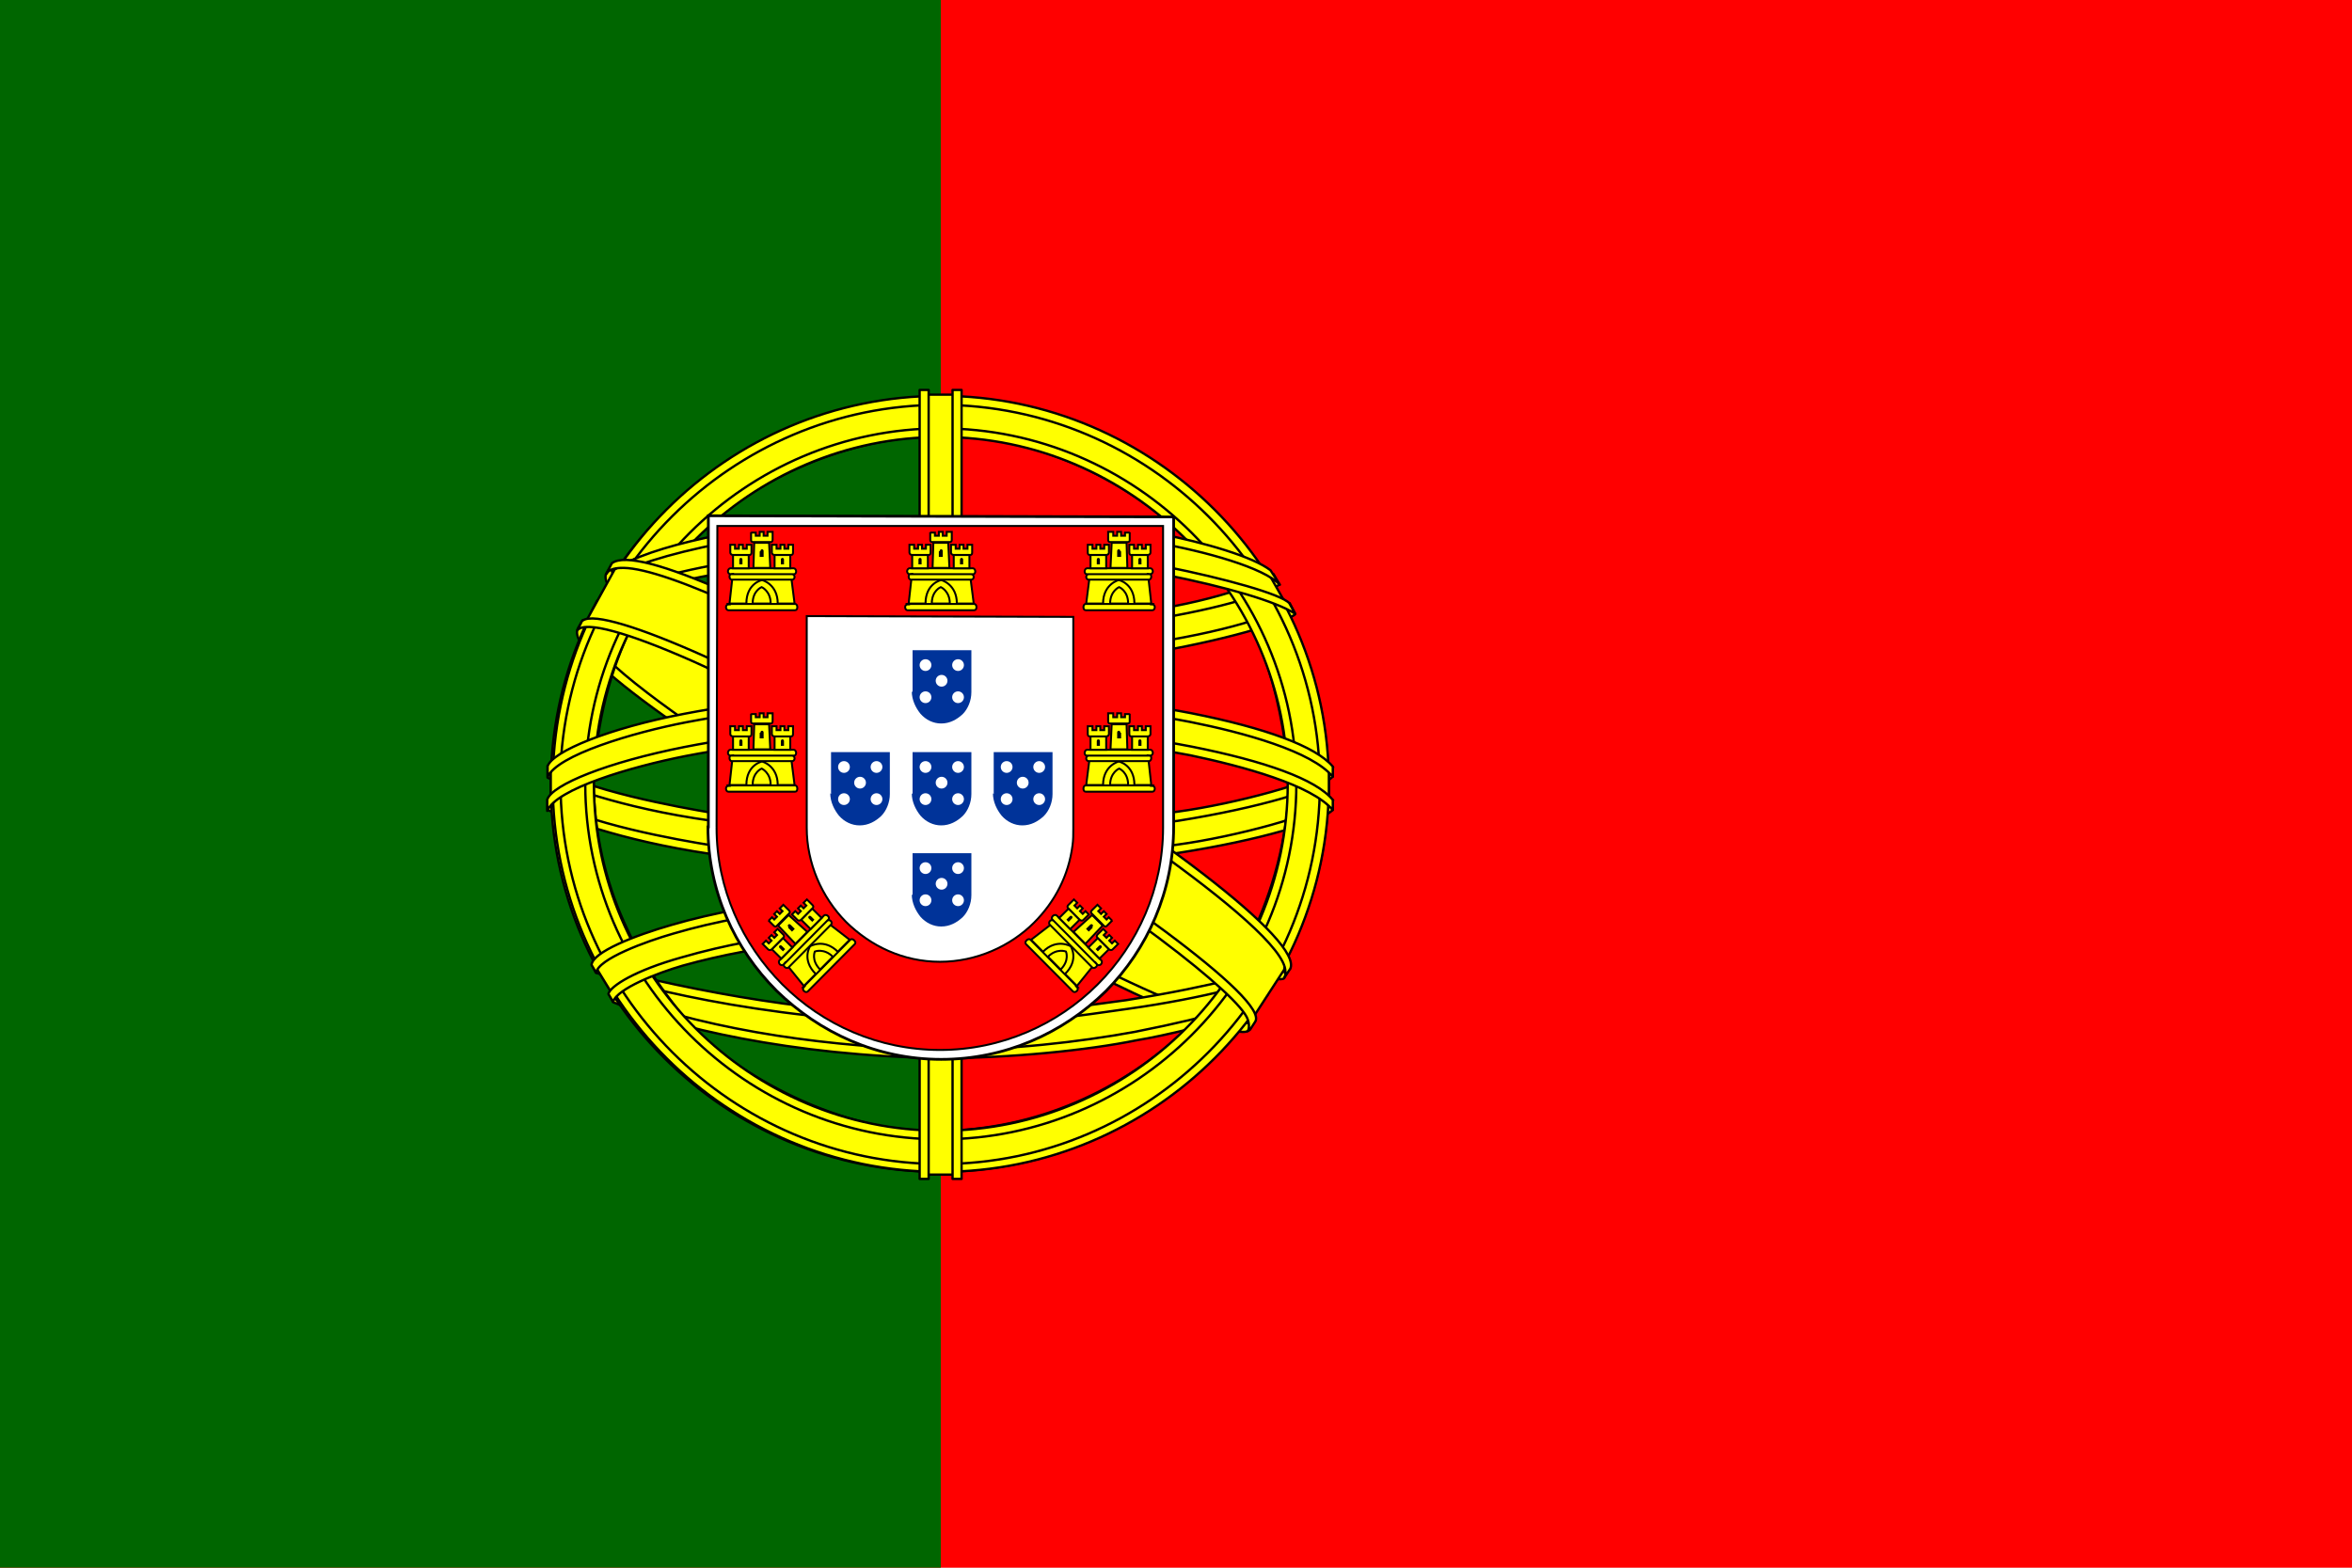
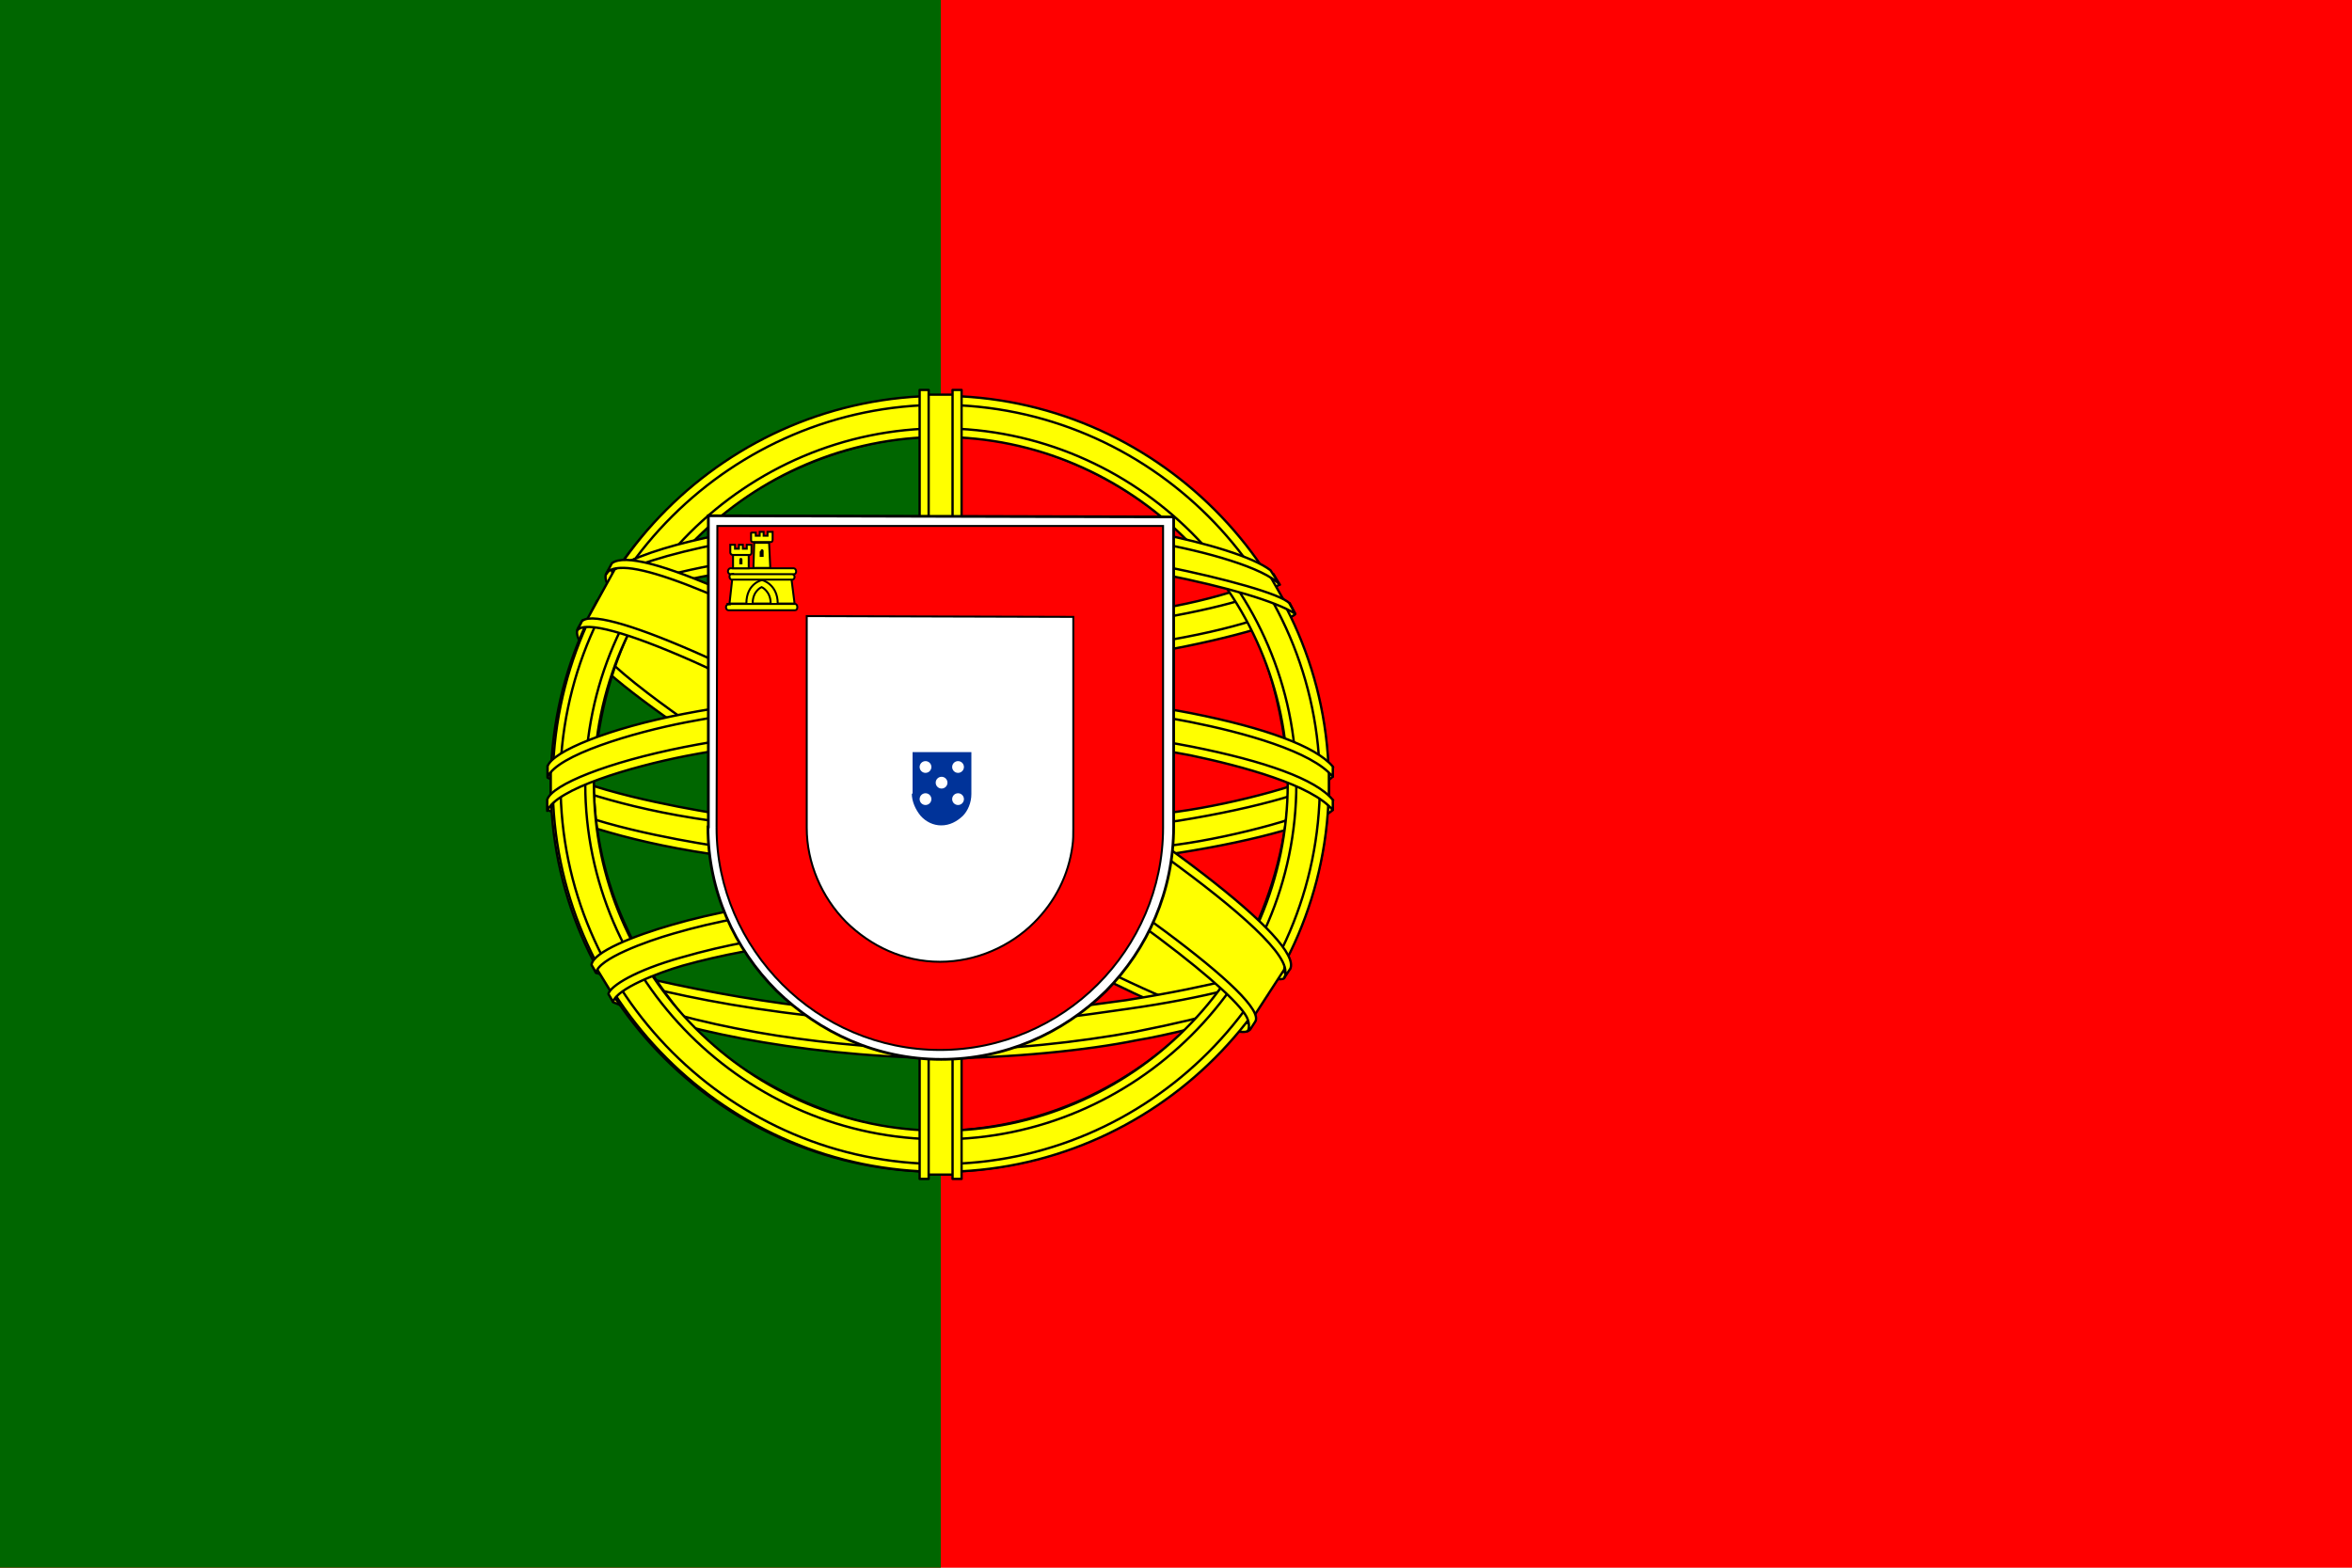
<svg xmlns="http://www.w3.org/2000/svg" xmlns:xlink="http://www.w3.org/1999/xlink" width="240" height="160" viewBox="0 0 600 400">
  <path fill="red" d="M0 0h600v400H0z" />
  <path fill="#060" d="M0 0h240v400H0z" />
  <g fill="#ff0" fill-rule="evenodd" stroke="#000" stroke-width=".6" stroke-linecap="round" stroke-linejoin="round">
    <path d="M318.2 262c-30.2-1-168.7-87.3-169.6-101l7.6-13c13.7 20 155.4 104.2 169.3 101.2l-7.3 12.8" />
    <path d="M154.6 146.4c-2.7 7.3 36 31.3 83 59.8 46.6 28.4 87 46 90 43.4 0-.3 1.4-2.5 1.3-2.5-.7 1-2 1.2-4.2.6-12.6-3.6-45.5-18.8-86.3-43.5-40.8-24.6-76.3-47.4-81.8-57-.4-.8-.7-2-.6-3l-1.2 2-.2.4zm164.4 116c-.6 1-1.5 1-3.3.8-11.3-1.3-45.6-18-86.2-42.2-47.2-28.3-86.2-54-82-60.8l1.2-2h.2c-4 11.5 77 57.7 81.6 60.6 46.7 29 86 46 89.6 41.5l-1.3 2zM240.2 169.2c30.2-.2 67.5-4 89-12.7l-4.6-7.5c-12.7 7-50.2 11.7-84.7 12.4-40.8-.4-69.6-4.2-84-14l-4.4 8c26.5 11.3 53.7 13.7 88.6 13.8" />
    <path d="M330.4 156.7c-.7 1.2-14.7 6-35.3 9.6-14 2-32.2 4-55 4-21.6 0-39.2-1.6-52.6-3.4-21.7-3.5-33-8.2-37-10l1-2c12 4.8 23.2 7.7 36.3 9.7 13.3 1.8 30.8 3.3 52.3 3.3 22.7 0 40.7-2 54.6-4 21.2-3.4 32.7-7.8 34.3-10l1.4 2.7zm-4-7.6c-2.3 2-13.7 6-33.8 9.2-13.5 2-30.5 3.6-52.3 3.7-20.7 0-37.6-1.5-50.5-3.4-20.4-2.7-31.3-7.5-35.2-9l1.2-2c3 1.7 13.5 6 34.2 8.8 12.8 1.8 29.7 3.2 50.3 3.2 21.7 0 38.5-1.8 52-3.7 20-3 31-8 32.6-9.4l1.4 2.5zM141 205.8c18.5 10 59.8 15 99 15.4 35.5 0 81.8-5.4 99.2-14.6l-.5-10c-5.4 8.4-55 16.6-99.2 16.2-44-.3-85-7-98.7-16v9" />
    <path d="M340 204.2v2.4c-2.5 3-18.8 7.8-39.3 11-15.6 2.5-36 4.3-61.3 4.3-24 0-43.2-1.8-58-4-23.7-3.5-38.7-9.5-41.7-11.3V204c9 6 33.6 10.4 42 11.7 14.7 2.3 33.8 4 57.7 4 25.2 0 45.5-1.8 61-4.2 14.7-2 35.6-7.6 39.7-11.3zm0-8.5v2.4c-2.5 3.2-18.8 8-39.3 11.3-15.6 2.3-36 4-61.3 4-24 0-43.2-1.6-58-4-23.6-3.3-38.7-9.3-41.7-11v-3c9 6.2 33.7 10.6 42 12 14.7 2.2 33.8 4 57.7 4 25.2 0 45.5-2 61-4.3 14.7-2 35.6-7.6 39.7-11.3zM240 260.3c-42.8-.2-79.4-11.6-87.2-13.5l5.7 8.8c13.6 5.8 49.4 14.3 82 13.4 32.4-1 60.8-3.5 80.8-13.2l6-9.2c-13.7 6.4-60.2 13.7-87.2 13.7" />
    <path d="M323.3 253.7l-2.6 4c-9.4 3.2-24.3 6.7-30.6 7.7-12.7 2.6-32.6 4.6-50.2 4.6-38-.6-69-8-83.5-14.3l-1-2v-.3l2 .7c26 9.4 55 13 82.7 13.8 17.6 0 35-2 49.3-4.6 21.8-4.3 30.6-7.6 33.3-9l.7-.5zm5-8.3c-.6 1.2-1.2 2.3-2 3.4-5 1.8-18.6 5.8-38.5 8.6-13.2 1.8-21.4 3.5-47.5 4-49-1.2-80.8-10.8-88.3-13.2l-1-2c28.3 7.3 57.3 12.5 89.3 13 24-.5 34-2.3 47-4 23.4-3.7 35-7.5 38.7-8.6l-.2-.2 2.5-1z" />
    <path d="M328.8 197.8c.2 28-14.2 53.3-25.8 64.5-16.4 15.7-38.2 26-63.6 26.3-28.4.6-55-18-62.3-26-14-16-25.3-36-25.7-63.3 1.7-30.7 13.8-52 31.3-66.8s40.7-21.8 60-21.3c22.4.6 48.6 11.6 66.6 33.4 11.8 14.2 17 29.7 19.6 53.2zm-89.2-96.4c54.5 0 99.3 44.4 99.3 98.7S294 299 239.5 299s-99-44.3-99-98.7 44.6-98.6 99-98.6" />
    <path d="M240 101c54.4 0 99 44.6 99 99 0 54.6-44.6 99-99 99-54.6 0-99-44.4-99-99s44.4-99 99-99zm-97 99c0 53.4 43.8 97 97 97 53 0 96.7-43.6 96.7-97 0-53.2-43.7-96.7-96.8-96.7s-97 43.5-97 96.8z" />
    <path d="M240 109.3c49.7 0 90.7 40.8 90.7 90.7 0 50-41 90.7-90.7 90.7S149.3 250 149.3 200s41-90.7 90.7-90.7zM151.5 200c0 48.7 40 88.5 88.5 88.5s88.5-39.8 88.5-88.5-40-88.5-88.5-88.5-88.5 39.8-88.5 88.5z" />
    <path d="M244 100.7h-8.5v199h8.5z" />
    <path d="M243 99.5h2.3v201.3H243V99.5zm-8.3 0h2.2v201.3h-2.3V99.5z" />
    <path d="M339 204v-7.4l-6-5.6-34-9-49-5-59 3-42 10-8.5 6.3v7.3L162 194l51-8h49l36 4 25 6z" />
    <path d="M240 184.8c23.3 0 46 2.2 64 5.7 18.6 3.7 31.7 8.3 36 13.6v2.6c-5.3-6.4-23-11.2-36.4-14-18-3.4-40.4-5.6-63.7-5.6-24.6 0-47.4 2.4-65 5.8-14.2 2.8-33 8.4-35.3 14V204c1.3-3.8 15.3-9.5 35-13.4 17.7-3.5 40.6-5.8 65.3-5.8zm0-8.5c23.3 0 46 2.2 64 5.7 18.6 3.7 31.7 8.4 36 13.6v2.6c-5.3-6.5-22.8-11.3-36.4-14-18-3.5-40.4-5.7-63.6-5.7-24.6 0-47.3 2.4-65 5.8-13.5 2.6-33 8.4-35.3 14v-2.8c1.3-3.8 15.6-9.7 35-13.4 17.7-3.4 40.6-5.7 65.3-5.7zm-.5-43.3c36.8-.2 69 5 83.7 12.6l5.3 9.3c-12.7-7-47.4-14-89-13-33.8.2-70 3.7-88 13.4l6.3-10.8c15-7.7 50-11.6 81.7-11.6" />
    <path d="M240 140.6c21 0 41.3 1.2 57.4 4 15 3 29.4 7 31.5 9.3l1.5 2.7c-5-3.2-17.4-6.8-33.4-10-16-3-36.2-4-57-3.8-23.8-.2-42.2 1-58 3.8-16.8 3-28.4 7.6-31.2 9.7l1.5-3c5.6-2.8 14.4-6.2 29.2-9 16.4-3 35-3.8 58.5-4zm0-8.5c20 0 40 1.2 55.4 4 12.2 2.4 24.3 6 28.7 9.4l2.4 3.7c-4-4.3-18.8-8.5-32-10.8-15.3-2.7-34.3-3.7-54.4-4-21 .2-40.7 1.5-55.8 4.2-14.4 2.8-23.8 6-27.7 8.6l2-3c5.5-3 14.3-5.6 25.4-7.8 15-2.7 34.7-4 56-4zm49 109.3c-18-3.4-36.3-4-49-3.8-61.5.7-81.3 12.6-83.7 16.2l-4.6-7.5c15.6-11.3 49-17.6 88.6-17 20.5.3 38.2 1.7 53 4.6l-4.2 7.5" />
    <path d="M239.6 236.5c17 .2 33.8 1 50 4l-1.2 2c-15-2.8-31-3.8-48.8-3.7-22.6-.2-45.5 2-65.5 7.6-6.2 1.8-16.6 5.8-17.7 9.2l-1.2-2c.5-2 6.8-6 18.6-9.3 22.8-6.6 44.2-7.7 66-7.8zm.8-8.6c17.7.2 36 1 53.7 4.5l-1 2.2c-16.2-3.2-31.5-4.3-52.5-4.6-22.8.2-47 1.8-68.8 8.2-7 2-19.3 6.5-19.7 10l-1.2-2c.3-3.3 11-7.5 20.4-10.2 22-6.4 46.2-8 69.2-8zM327.6 247.4l-7.4 11.4L299 240l-55-37-62-34-32.2-11 7-12.7 2.2-1.3 20 5 66 34 38 24 32 23 13 15z" />
    <path d="M148.7 158.3c5.6-3.8 47 14.6 90.5 40.8 43.3 26.4 84.7 56 81 61.6l-1.3 2-.6.4s.7-1 0-3c-2-6-31.3-29.4-80-58.8-47.5-28.3-87-45.4-91-40.5l1.2-2.4zm180.4 89c3.7-7-34.8-36-82.5-64.4-49-27.7-84-44-90.5-39.2l-1.4 2.6c0 .2 0 0 .4-.4 1-1 3-1 4-1 11 .2 42.6 14.8 87 40.2 19.4 11.3 82 51.5 81.8 62.8 0 1 0 1.2-.3 1.6l1.6-2.4z" />
  </g>
  <path fill="#fff" stroke="#000" stroke-width=".7" d="M180.6 211c0 16.3 6.7 31 17.5 41.8 11 10.7 25.6 17.5 42 17.5 16.2 0 31-6.6 42-17.4 10.7-10.8 17.3-25.6 17.3-42v-79l-118.7-.3V211z" />
  <path fill="red" stroke="#000" stroke-width=".5" d="M182.8 211v.2c0 15.5 6.5 29.7 16.8 40s24.6 16.7 40.2 16.7c15.7 0 30-6.5 40.2-16.7 10.3-10.3 16.7-24.5 16.7-40v-77H183l-.2 76.8m91-53.6v54c0 1.4 0 3-.2 4.3-1 7.7-4.5 14.4-9.8 19.7-6 6-14.7 10-24 10-9.4 0-17.7-4-24-10.2-6.2-6.3-10-15-10-24v-54l68 .2z" />
-   <g id="e">
-     <g id="d" fill="#ff0" stroke="#000" stroke-width=".5">
+   <g>
+     <g fill="#ff0" stroke="#000" stroke-width=".5">
      <path stroke="none" d="M190.2 154.4c0-5.5 4-6.8 4-6.8s4.3 1.4 4.3 7l-8.3-.2" />
      <path d="M186.8 147.7l-.7 6.3h4.3c0-5.2 4-6 4-6s4 1 4 6h4.3l-.8-6.3h-15zm-1 6.4h17c.4 0 .6.4.6.8 0 .5-.2.8-.6.8h-17c-.3 0-.6-.3-.6-.8 0-.4.3-.7.7-.7z" />
      <path d="M192 154c0-3.3 2.3-4.2 2.3-4.2s2.3 1 2.3 4.2H192m-5.8-9h16.3c.3 0 .6.4.6.8 0 .3-.2.7-.5.7h-16.3c-.3 0-.6-.4-.6-.7 0-.4.3-.8.6-.8zm.4 1.5H202c.4 0 .7.3.7.7 0 .4-.3.7-.6.7h-15.4c-.4 0-.6-.4-.6-.8s.2-.7.6-.7zm5-10.6h1.2v.8h1v-1h1v1h1v-1h1.3v2c0 .4-.2.6-.4.6H192c-.2 0-.4-.2-.4-.5v-2zm4.6 2.6l.3 6.4h-4.3l.2-6.4h3.8" />
-       <path id="a" d="M191 141.6v3.4h-4v-3.4h4z" />
+       <path d="M191 141.6v3.4h-4v-3.4h4z" />
      <use x="10.6" xlink:href="#a" />
-       <path id="b" d="M186.3 139h1.2v1h1v-1h1v1h1v-1h1.2v2c0 .4-.2.6-.5.6H187c-.4 0-.7-.3-.7-.6v-2z" />
+       <path d="M186.3 139h1.2v1h1v-1h1v1h1v-1h1.2v2c0 .4-.2.6-.5.6H187c-.4 0-.7-.3-.7-.6v-2z" />
      <use x="10.6" xlink:href="#b" />
      <path fill="#000" stroke="none" d="M194 140.6c0-.6.8-.6.8 0v1.5h-1v-1.4" />
-       <path id="c" fill="#000" stroke="none" d="M188.6 142.8c0-.6.8-.6.8 0v1.2h-.8v-1.2" />
+       <path fill="#000" stroke="none" d="M188.6 142.8c0-.6.8-.6.8 0v1.2h-.8v-1.2" />
      <use x="10.6" xlink:href="#c" />
    </g>
    <use y="46.3" xlink:href="#d" />
    <use xlink:href="#d" transform="rotate(-45.202 312.766 180.004)" />
  </g>
  <use x="45.7" xlink:href="#d" />
  <use xlink:href="#e" transform="matrix(-1 0 0 1 479.792 0)" />
-   <g id="f" fill="#fff">
+   <g fill="#fff">
    <path fill="#039" d="M232.6 202.4c0 2.2 1 4.2 2.2 5.7 1.4 1.6 3.3 2.5 5.3 2.5 2.2 0 4-1 5.5-2.4 1.3-1.3 2.2-3.4 2.2-5.6v-10.7h-15v10.7" />
    <circle cx="236.1" cy="195.7" r="1.5" />
    <circle cx="244.4" cy="195.7" r="1.5" />
    <circle cx="240.2" cy="199.7" r="1.5" />
    <circle cx="236.1" cy="203.9" r="1.5" />
    <circle cx="244.4" cy="203.9" r="1.5" />
  </g>
  <use y="-26" xlink:href="#f" />
  <use x="-20.8" xlink:href="#f" />
  <use x="20.7" xlink:href="#f" />
  <use y="25.8" xlink:href="#f" />
</svg>
